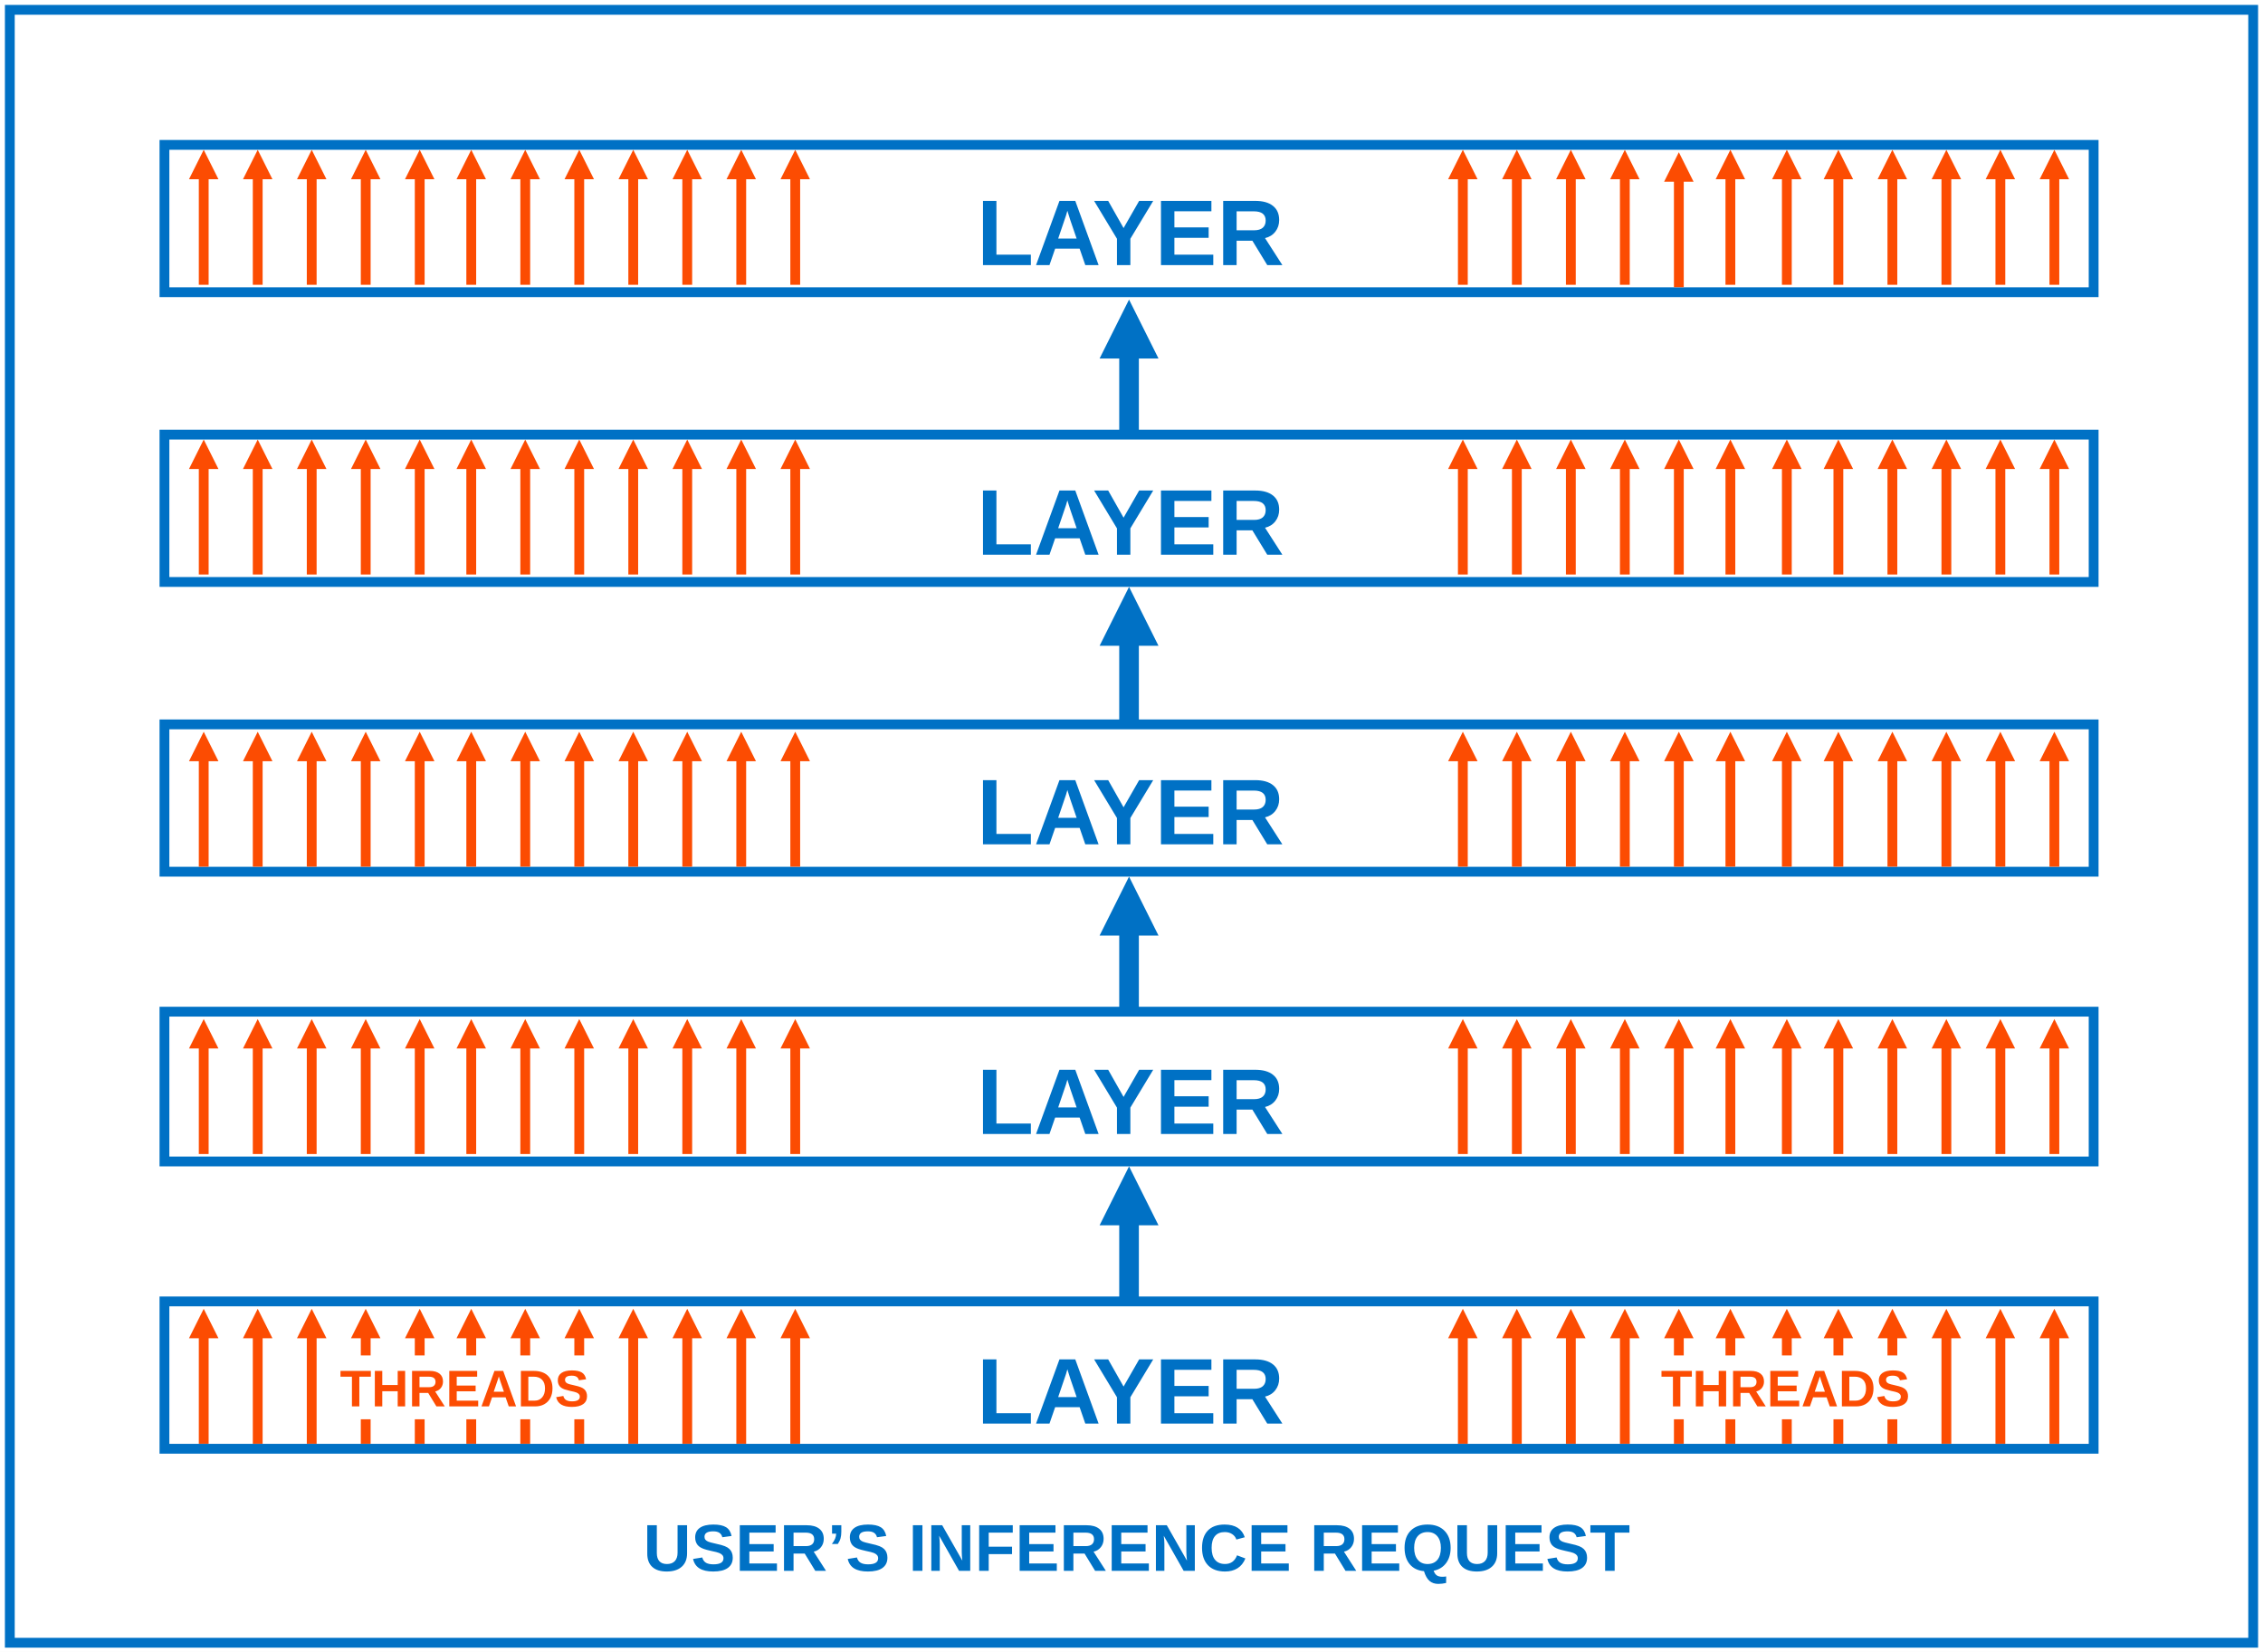
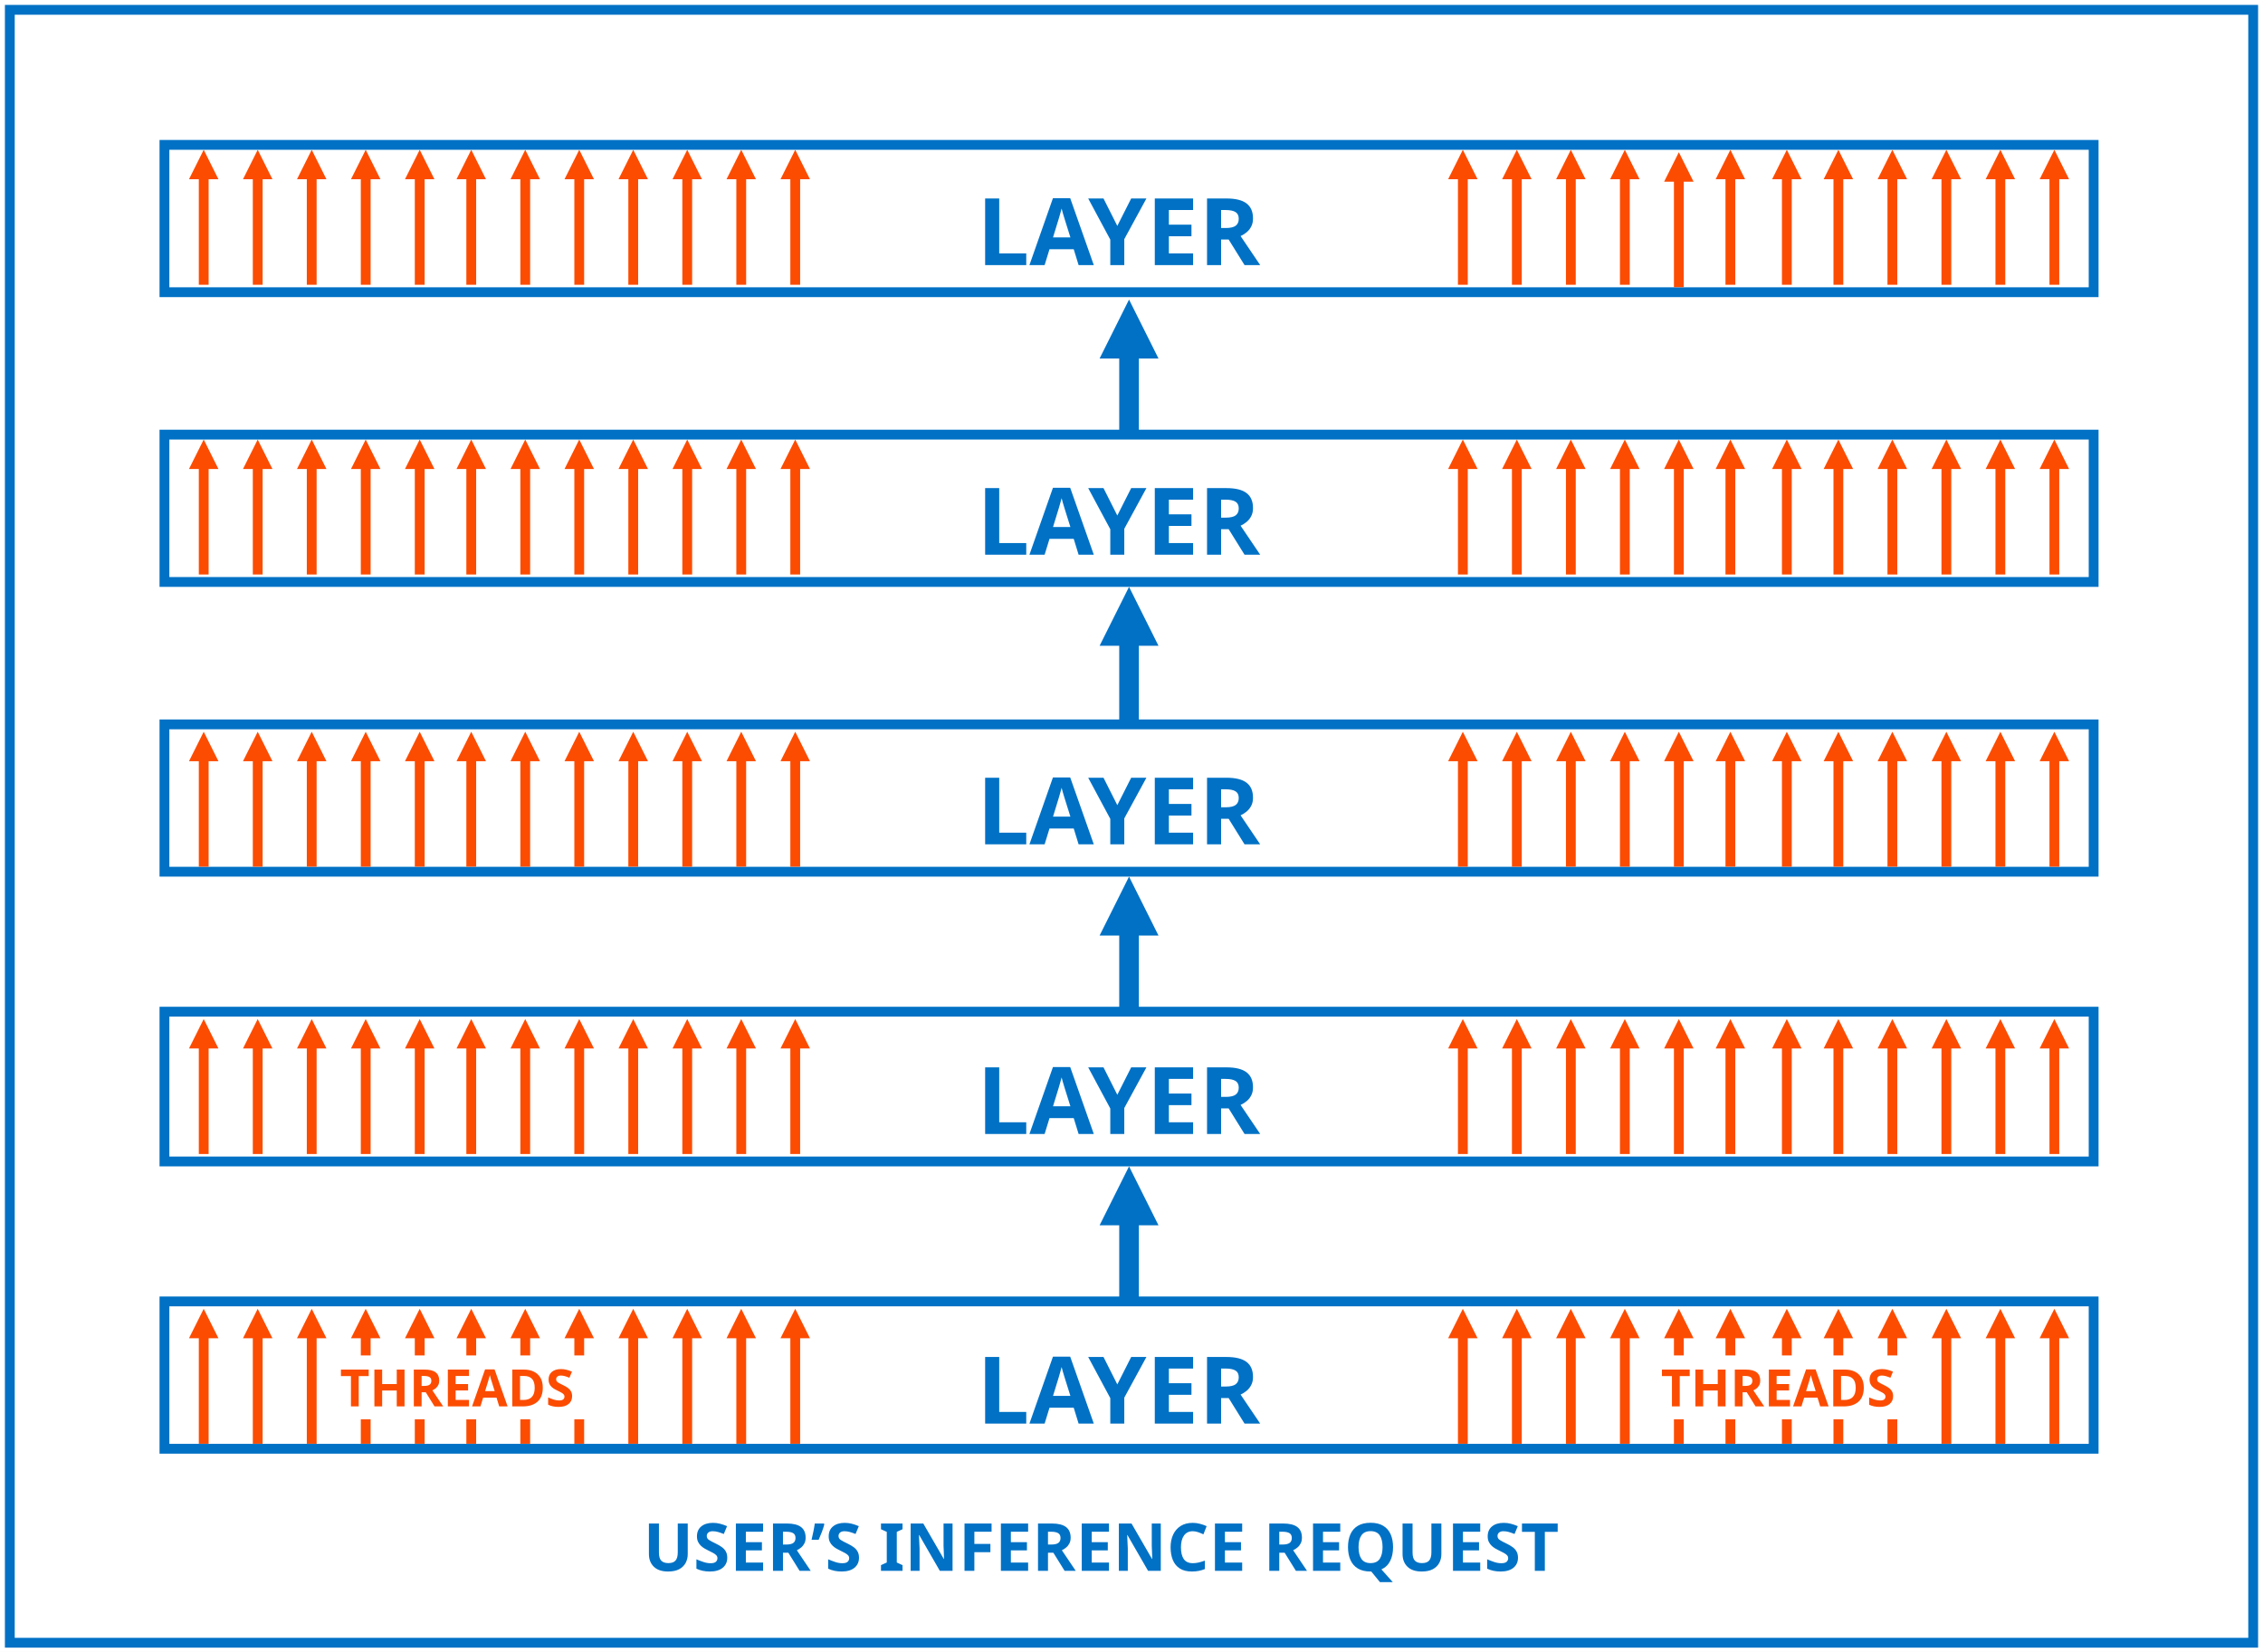
<svg xmlns="http://www.w3.org/2000/svg" width="922" height="673" overflow="hidden">
  <defs>
    <clipPath id="clip0">
      <rect x="0" y="0" width="922" height="673" />
    </clipPath>
  </defs>
  <g clip-path="url(#clip0)">
    <rect x="0" y="0" width="922" height="673.288" fill="#FFFFFF" />
-     <text fill="#0071C5" font-family="Arial,Arial_MSFontService,sans-serif" font-weight="700" font-size="27" transform="matrix(1 0 0 1.00043 262.091 640)">USER’S INFERENCE REQUEST</text>
+     <text fill="#0071C5" font-family="IntelOneDisplay-Regular,IntelOne Display,sans-serif" font-weight="700" font-size="27" transform="matrix(1 0 0 1.00043 262.091 640)">USER’S INFERENCE REQUEST</text>
    <path d="M2-3.81878e-06 2 44.967-2 44.967-2 3.81878e-06ZM5.999 42.967 0 54.965-5.999 42.967Z" fill="#FC4C02" transform="matrix(1 0 0 -1.00043 324 588.217)" />
    <path d="M2-3.81878e-06 2 44.967-2 44.967-2 3.81878e-06ZM5.999 42.967 0 54.965-5.999 42.967Z" fill="#FC4C02" transform="matrix(1 0 0 -1.00043 302 588.217)" />
    <path d="M2-3.81878e-06 2 44.967-2 44.967-2 3.81878e-06ZM5.999 42.967 0 54.965-5.999 42.967Z" fill="#FC4C02" transform="matrix(1 0 0 -1.00043 280 588.217)" />
    <path d="M2-3.81878e-06 2 44.967-2 44.967-2 3.81878e-06ZM5.999 42.967 0 54.965-5.999 42.967Z" fill="#FC4C02" transform="matrix(1 0 0 -1.00043 258 588.217)" />
    <path d="M2-3.81879e-06 2 44.966-2 44.966-2 3.81879e-06ZM5.999 42.967 0 54.965-5.999 42.967Z" fill="#FC4C02" transform="matrix(1 0 0 -1.00043 236 588.217)" />
    <path d="M2-3.81879e-06 2 44.966-2 44.966-2 3.81879e-06ZM5.999 42.967 0 54.965-5.999 42.967Z" fill="#FC4C02" transform="matrix(1 0 0 -1.00043 214 588.217)" />
    <path d="M2-3.81879e-06 2 44.966-2 44.966-2 3.81879e-06ZM5.999 42.967 0 54.965-5.999 42.967Z" fill="#FC4C02" transform="matrix(1 0 0 -1.00043 192 588.217)" />
    <path d="M2-3.81879e-06 2 44.966-2 44.966-2 3.81879e-06ZM5.999 42.967 0 54.965-5.999 42.967Z" fill="#FC4C02" transform="matrix(1 0 0 -1.00043 171 588.217)" />
    <path d="M2-3.81878e-06 2 44.967-2 44.967-2 3.81878e-06ZM5.999 42.967 0 54.965-5.999 42.967Z" fill="#FC4C02" transform="matrix(1 0 0 -1.00043 149 588.217)" />
    <path d="M2-3.81878e-06 2 44.967-2 44.967-2 3.81878e-06ZM5.999 42.967 0 54.965-5.999 42.967Z" fill="#FC4C02" transform="matrix(1 0 0 -1.00043 127 588.217)" />
    <path d="M2-3.81878e-06 2 44.967-2 44.967-2 3.81878e-06ZM5.999 42.967 0 54.965-5.999 42.967Z" fill="#FC4C02" transform="matrix(1 0 0 -1.00043 105 588.217)" />
    <path d="M2-3.81878e-06 2 44.967-2 44.967-2 3.81878e-06ZM5.999 42.967 0 54.965-5.999 42.967Z" fill="#FC4C02" transform="matrix(1 0 0 -1.00043 83 588.217)" />
    <path d="M2-3.81878e-06 2 44.967-2 44.967-2 3.81878e-06ZM5.999 42.967 0 54.965-5.999 42.967Z" fill="#FC4C02" transform="matrix(1 0 0 -1.00043 837 588.217)" />
    <path d="M2-3.81878e-06 2 44.967-2 44.967-2 3.81878e-06ZM5.999 42.967 0 54.965-5.999 42.967Z" fill="#FC4C02" transform="matrix(1 0 0 -1.00043 815 588.217)" />
    <path d="M2-3.81878e-06 2 44.967-2 44.967-2 3.81878e-06ZM5.999 42.967 0 54.965-5.999 42.967Z" fill="#FC4C02" transform="matrix(1 0 0 -1.00043 793 588.217)" />
    <path d="M2-3.81878e-06 2 44.967-2 44.967-2 3.81878e-06ZM5.999 42.967 0 54.965-5.999 42.967Z" fill="#FC4C02" transform="matrix(1 0 0 -1.00043 771 588.217)" />
    <path d="M2-3.81879e-06 2 44.966-2 44.966-2 3.81879e-06ZM5.999 42.967 0 54.965-5.999 42.967Z" fill="#FC4C02" transform="matrix(1 0 0 -1.00043 749 588.217)" />
    <path d="M2-3.81879e-06 2 44.966-2 44.966-2 3.81879e-06ZM5.999 42.967 0 54.965-5.999 42.967Z" fill="#FC4C02" transform="matrix(1 0 0 -1.00043 728 588.217)" />
    <path d="M2-3.81879e-06 2 44.966-2 44.966-2 3.81879e-06ZM5.999 42.967 0 54.965-5.999 42.967Z" fill="#FC4C02" transform="matrix(1 0 0 -1.00043 705 588.217)" />
    <path d="M2-3.81879e-06 2 44.966-2 44.966-2 3.81879e-06ZM5.999 42.967 0 54.965-5.999 42.967Z" fill="#FC4C02" transform="matrix(1 0 0 -1.00043 684 588.217)" />
    <path d="M2-3.81878e-06 2 44.967-2 44.967-2 3.81878e-06ZM5.999 42.967 0 54.965-5.999 42.967Z" fill="#FC4C02" transform="matrix(1 0 0 -1.00043 662 588.217)" />
    <path d="M2-3.81878e-06 2 44.967-2 44.967-2 3.81878e-06ZM5.999 42.967 0 54.965-5.999 42.967Z" fill="#FC4C02" transform="matrix(1 0 0 -1.00043 640 588.217)" />
    <path d="M2-3.81878e-06 2 44.967-2 44.967-2 3.81878e-06ZM5.999 42.967 0 54.965-5.999 42.967Z" fill="#FC4C02" transform="matrix(1 0 0 -1.00043 618 588.217)" />
    <path d="M2-3.81878e-06 2 44.967-2 44.967-2 3.81878e-06ZM5.999 42.967 0 54.965-5.999 42.967Z" fill="#FC4C02" transform="matrix(1 0 0 -1.00043 596 588.217)" />
    <path d="M2-3.81878e-06 2 44.967-2 44.967-2 3.81878e-06ZM5.999 42.967 0 54.965-5.999 42.967Z" fill="#FC4C02" transform="matrix(1 0 0 -1.00043 324 234.065)" />
    <path d="M2-3.81878e-06 2 44.967-2 44.967-2 3.81878e-06ZM5.999 42.967 0 54.965-5.999 42.967Z" fill="#FC4C02" transform="matrix(1 0 0 -1.00043 302 234.065)" />
    <path d="M2-3.81878e-06 2 44.967-2 44.967-2 3.81878e-06ZM5.999 42.967 0 54.965-5.999 42.967Z" fill="#FC4C02" transform="matrix(1 0 0 -1.00043 280 234.065)" />
    <path d="M2-3.81878e-06 2 44.967-2 44.967-2 3.81878e-06ZM5.999 42.967 0 54.965-5.999 42.967Z" fill="#FC4C02" transform="matrix(1 0 0 -1.00043 258 234.065)" />
    <path d="M2-3.81879e-06 2 44.966-2 44.966-2 3.81879e-06ZM5.999 42.967 0 54.965-5.999 42.967Z" fill="#FC4C02" transform="matrix(1 0 0 -1.00043 236 234.065)" />
    <path d="M2-3.81879e-06 2 44.966-2 44.966-2 3.81879e-06ZM5.999 42.967 0 54.965-5.999 42.967Z" fill="#FC4C02" transform="matrix(1 0 0 -1.00043 214 234.065)" />
    <path d="M2-3.81879e-06 2 44.966-2 44.966-2 3.81879e-06ZM5.999 42.967 0 54.965-5.999 42.967Z" fill="#FC4C02" transform="matrix(1 0 0 -1.00043 192 234.065)" />
    <path d="M2-3.81879e-06 2 44.966-2 44.966-2 3.81879e-06ZM5.999 42.967 0 54.965-5.999 42.967Z" fill="#FC4C02" transform="matrix(1 0 0 -1.00043 171 234.065)" />
    <path d="M2-3.81878e-06 2 44.967-2 44.967-2 3.81878e-06ZM5.999 42.967 0 54.965-5.999 42.967Z" fill="#FC4C02" transform="matrix(1 0 0 -1.00043 149 234.065)" />
    <path d="M2-3.81878e-06 2 44.967-2 44.967-2 3.81878e-06ZM5.999 42.967 0 54.965-5.999 42.967Z" fill="#FC4C02" transform="matrix(1 0 0 -1.00043 127 234.065)" />
    <path d="M2-3.81878e-06 2 44.967-2 44.967-2 3.81878e-06ZM5.999 42.967 0 54.965-5.999 42.967Z" fill="#FC4C02" transform="matrix(1 0 0 -1.00043 105 234.065)" />
    <path d="M2-3.81878e-06 2 44.967-2 44.967-2 3.81878e-06ZM5.999 42.967 0 54.965-5.999 42.967Z" fill="#FC4C02" transform="matrix(1 0 0 -1.00043 83 234.065)" />
    <path d="M2-3.81878e-06 2 44.967-2 44.967-2 3.81878e-06ZM5.999 42.967 0 54.965-5.999 42.967Z" fill="#FC4C02" transform="matrix(1 0 0 -1.00043 837 234.065)" />
    <path d="M2-3.81878e-06 2 44.967-2 44.967-2 3.81878e-06ZM5.999 42.967 0 54.965-5.999 42.967Z" fill="#FC4C02" transform="matrix(1 0 0 -1.00043 815 234.065)" />
    <path d="M2-3.81878e-06 2 44.967-2 44.967-2 3.81878e-06ZM5.999 42.967 0 54.965-5.999 42.967Z" fill="#FC4C02" transform="matrix(1 0 0 -1.00043 793 234.065)" />
    <path d="M2-3.81878e-06 2 44.967-2 44.967-2 3.81878e-06ZM5.999 42.967 0 54.965-5.999 42.967Z" fill="#FC4C02" transform="matrix(1 0 0 -1.00043 771 234.065)" />
    <path d="M2-3.81879e-06 2 44.966-2 44.966-2 3.81879e-06ZM5.999 42.967 0 54.965-5.999 42.967Z" fill="#FC4C02" transform="matrix(1 0 0 -1.00043 749 234.065)" />
    <path d="M2-3.81879e-06 2 44.966-2 44.966-2 3.81879e-06ZM5.999 42.967 0 54.965-5.999 42.967Z" fill="#FC4C02" transform="matrix(1 0 0 -1.00043 728 234.065)" />
    <path d="M2-3.81879e-06 2 44.966-2 44.966-2 3.81879e-06ZM5.999 42.967 0 54.965-5.999 42.967Z" fill="#FC4C02" transform="matrix(1 0 0 -1.00043 705 234.065)" />
    <path d="M2-3.81879e-06 2 44.966-2 44.966-2 3.81879e-06ZM5.999 42.967 0 54.965-5.999 42.967Z" fill="#FC4C02" transform="matrix(1 0 0 -1.00043 684 234.065)" />
    <path d="M2-3.81878e-06 2 44.967-2 44.967-2 3.81878e-06ZM5.999 42.967 0 54.965-5.999 42.967Z" fill="#FC4C02" transform="matrix(1 0 0 -1.00043 662 234.065)" />
    <path d="M2-3.81878e-06 2 44.967-2 44.967-2 3.81878e-06ZM5.999 42.967 0 54.965-5.999 42.967Z" fill="#FC4C02" transform="matrix(1 0 0 -1.00043 640 234.065)" />
    <path d="M2-3.81878e-06 2 44.967-2 44.967-2 3.81878e-06ZM5.999 42.967 0 54.965-5.999 42.967Z" fill="#FC4C02" transform="matrix(1 0 0 -1.00043 618 234.065)" />
    <path d="M2-3.81878e-06 2 44.967-2 44.967-2 3.81878e-06ZM5.999 42.967 0 54.965-5.999 42.967Z" fill="#FC4C02" transform="matrix(1 0 0 -1.00043 596 234.065)" />
    <rect x="67" y="530.227" width="786" height="60.026" stroke="#0071C5" stroke-width="3.999" stroke-miterlimit="8" fill="none" />
-     <text fill="#0071C5" font-family="Arial,Arial_MSFontService,sans-serif" font-weight="700" font-size="38" transform="matrix(1 0 0 1.00043 397.949 580)">LAYER</text>
+     <text fill="#0071C5" font-family="IntelOneDisplay-Regular,IntelOne Display,sans-serif" font-weight="700" font-size="38" transform="matrix(1 0 0 1.00043 397.949 580)">LAYER</text>
    <path d="M3.999-7.63756e-06 3.999 34.968-3.999 34.968-3.999 7.63756e-06ZM11.998 30.969 0 54.965-11.998 30.969Z" fill="#0071C5" transform="matrix(1 0 0 -1.00043 460 530.192)" />
    <rect x="67" y="412.177" width="786" height="61.026" stroke="#0071C5" stroke-width="3.999" stroke-miterlimit="8" fill="none" />
-     <text fill="#0071C5" font-family="Arial,Arial_MSFontService,sans-serif" font-weight="700" font-size="38" transform="matrix(1 0 0 1.00043 397.949 462)">LAYER</text>
+     <text fill="#0071C5" font-family="IntelOneDisplay-Regular,IntelOne Display,sans-serif" font-weight="700" font-size="38" transform="matrix(1 0 0 1.00043 397.949 462)">LAYER</text>
    <path d="M3.999-7.63756e-06 3.999 34.968-3.999 34.968-3.999 7.63756e-06ZM11.998 30.969 0 54.965-11.998 30.969Z" fill="#0071C5" transform="matrix(1 0 0 -1.00043 460 412.141)" />
    <rect x="67" y="295.126" width="786" height="60.026" stroke="#0071C5" stroke-width="3.999" stroke-miterlimit="8" fill="none" />
-     <text fill="#0071C5" font-family="Arial,Arial_MSFontService,sans-serif" font-weight="700" font-size="38" transform="matrix(1 0 0 1.00043 397.949 344)">LAYER</text>
+     <text fill="#0071C5" font-family="IntelOneDisplay-Regular,IntelOne Display,sans-serif" font-weight="700" font-size="38" transform="matrix(1 0 0 1.00043 397.949 344)">LAYER</text>
    <path d="M3.999-7.63756e-06 3.999 34.968-3.999 34.968-3.999 7.63756e-06ZM11.998 30.969 0 54.965-11.998 30.969Z" fill="#0071C5" transform="matrix(1 0 0 -1.00043 460 294.091)" />
    <rect x="67" y="177.076" width="786" height="60.026" stroke="#0071C5" stroke-width="3.999" stroke-miterlimit="8" fill="none" />
-     <text fill="#0071C5" font-family="Arial,Arial_MSFontService,sans-serif" font-weight="700" font-size="38" transform="matrix(1 0 0 1.00043 397.949 226)">LAYER</text>
+     <text fill="#0071C5" font-family="IntelOneDisplay-Regular,IntelOne Display,sans-serif" font-weight="700" font-size="38" transform="matrix(1 0 0 1.00043 397.949 226)">LAYER</text>
    <path d="M3.999-7.63756e-06 3.999 34.968-3.999 34.968-3.999 7.63756e-06ZM11.998 30.969 0 54.965-11.998 30.969Z" fill="#0071C5" transform="matrix(1 0 0 -1.00043 460 177.04)" />
    <rect x="67" y="59.025" width="786" height="60.026" stroke="#0071C5" stroke-width="3.999" stroke-miterlimit="8" fill="none" />
-     <text fill="#0071C5" font-family="Arial,Arial_MSFontService,sans-serif" font-weight="700" font-size="38" transform="matrix(1 0 0 1.00043 397.949 108)">LAYER</text>
+     <text fill="#0071C5" font-family="IntelOneDisplay-Regular,IntelOne Display,sans-serif" font-weight="700" font-size="38" transform="matrix(1 0 0 1.00043 397.949 108)">LAYER</text>
    <path d="M2-3.81878e-06 2 44.967-2 44.967-2 3.81878e-06ZM5.999 42.967 0 54.965-5.999 42.967Z" fill="#FC4C02" transform="matrix(1 0 0 -1.00043 324 353.116)" />
    <path d="M2-3.81878e-06 2 44.967-2 44.967-2 3.81878e-06ZM5.999 42.967 0 54.965-5.999 42.967Z" fill="#FC4C02" transform="matrix(1 0 0 -1.00043 302 353.116)" />
    <path d="M2-3.81878e-06 2 44.967-2 44.967-2 3.81878e-06ZM5.999 42.967 0 54.965-5.999 42.967Z" fill="#FC4C02" transform="matrix(1 0 0 -1.00043 280 353.116)" />
    <path d="M2-3.81878e-06 2 44.967-2 44.967-2 3.81878e-06ZM5.999 42.967 0 54.965-5.999 42.967Z" fill="#FC4C02" transform="matrix(1 0 0 -1.00043 258 353.116)" />
    <path d="M2-3.81879e-06 2 44.966-2 44.966-2 3.81879e-06ZM5.999 42.967 0 54.965-5.999 42.967Z" fill="#FC4C02" transform="matrix(1 0 0 -1.00043 236 353.116)" />
    <path d="M2-3.81879e-06 2 44.966-2 44.966-2 3.81879e-06ZM5.999 42.967 0 54.965-5.999 42.967Z" fill="#FC4C02" transform="matrix(1 0 0 -1.00043 214 353.116)" />
    <path d="M2-3.81879e-06 2 44.966-2 44.966-2 3.81879e-06ZM5.999 42.967 0 54.965-5.999 42.967Z" fill="#FC4C02" transform="matrix(1 0 0 -1.00043 192 353.116)" />
    <path d="M2-3.81879e-06 2 44.966-2 44.966-2 3.81879e-06ZM5.999 42.967 0 54.965-5.999 42.967Z" fill="#FC4C02" transform="matrix(1 0 0 -1.00043 171 353.116)" />
    <path d="M2-3.81878e-06 2 44.967-2 44.967-2 3.81878e-06ZM5.999 42.967 0 54.965-5.999 42.967Z" fill="#FC4C02" transform="matrix(1 0 0 -1.00043 149 353.116)" />
    <path d="M2-3.81878e-06 2 44.967-2 44.967-2 3.81878e-06ZM5.999 42.967 0 54.965-5.999 42.967Z" fill="#FC4C02" transform="matrix(1 0 0 -1.00043 127 353.116)" />
    <path d="M2-3.81878e-06 2 44.967-2 44.967-2 3.81878e-06ZM5.999 42.967 0 54.965-5.999 42.967Z" fill="#FC4C02" transform="matrix(1 0 0 -1.00043 105 353.116)" />
    <path d="M2-3.81878e-06 2 44.967-2 44.967-2 3.81878e-06ZM5.999 42.967 0 54.965-5.999 42.967Z" fill="#FC4C02" transform="matrix(1 0 0 -1.00043 83 353.116)" />
    <path d="M2-3.81878e-06 2 44.967-2 44.967-2 3.81878e-06ZM5.999 42.967 0 54.965-5.999 42.967Z" fill="#FC4C02" transform="matrix(1 0 0 -1.00043 837 353.116)" />
    <path d="M2-3.81878e-06 2 44.967-2 44.967-2 3.81878e-06ZM5.999 42.967 0 54.965-5.999 42.967Z" fill="#FC4C02" transform="matrix(1 0 0 -1.00043 815 353.116)" />
    <path d="M2-3.81878e-06 2 44.967-2 44.967-2 3.81878e-06ZM5.999 42.967 0 54.965-5.999 42.967Z" fill="#FC4C02" transform="matrix(1 0 0 -1.00043 793 353.116)" />
    <path d="M2-3.81878e-06 2 44.967-2 44.967-2 3.81878e-06ZM5.999 42.967 0 54.965-5.999 42.967Z" fill="#FC4C02" transform="matrix(1 0 0 -1.00043 771 353.116)" />
    <path d="M2-3.81879e-06 2 44.966-2 44.966-2 3.81879e-06ZM5.999 42.967 0 54.965-5.999 42.967Z" fill="#FC4C02" transform="matrix(1 0 0 -1.00043 749 353.116)" />
    <path d="M2-3.81879e-06 2 44.966-2 44.966-2 3.81879e-06ZM5.999 42.967 0 54.965-5.999 42.967Z" fill="#FC4C02" transform="matrix(1 0 0 -1.00043 728 353.116)" />
    <path d="M2-3.81879e-06 2 44.966-2 44.966-2 3.81879e-06ZM5.999 42.967 0 54.965-5.999 42.967Z" fill="#FC4C02" transform="matrix(1 0 0 -1.00043 705 353.116)" />
    <path d="M2-3.81879e-06 2 44.966-2 44.966-2 3.81879e-06ZM5.999 42.967 0 54.965-5.999 42.967Z" fill="#FC4C02" transform="matrix(1 0 0 -1.00043 684 353.116)" />
    <path d="M2-3.81878e-06 2 44.967-2 44.967-2 3.81878e-06ZM5.999 42.967 0 54.965-5.999 42.967Z" fill="#FC4C02" transform="matrix(1 0 0 -1.00043 662 353.116)" />
    <path d="M2-3.81878e-06 2 44.967-2 44.967-2 3.81878e-06ZM5.999 42.967 0 54.965-5.999 42.967Z" fill="#FC4C02" transform="matrix(1 0 0 -1.00043 640 353.116)" />
    <path d="M2-3.81878e-06 2 44.967-2 44.967-2 3.81878e-06ZM5.999 42.967 0 54.965-5.999 42.967Z" fill="#FC4C02" transform="matrix(1 0 0 -1.00043 618 353.116)" />
    <path d="M2-3.81878e-06 2 44.967-2 44.967-2 3.81878e-06ZM5.999 42.967 0 54.965-5.999 42.967Z" fill="#FC4C02" transform="matrix(1 0 0 -1.00043 596 353.116)" />
    <path d="M2-3.81878e-06 2 44.967-2 44.967-2 3.81878e-06ZM5.999 42.967 0 54.965-5.999 42.967Z" fill="#FC4C02" transform="matrix(1 0 0 -1.00043 837 470.166)" />
    <path d="M2-3.81878e-06 2 44.967-2 44.967-2 3.81878e-06ZM5.999 42.967 0 54.965-5.999 42.967Z" fill="#FC4C02" transform="matrix(1 0 0 -1.00043 815 470.166)" />
    <path d="M2-3.81878e-06 2 44.967-2 44.967-2 3.81878e-06ZM5.999 42.967 0 54.965-5.999 42.967Z" fill="#FC4C02" transform="matrix(1 0 0 -1.00043 793 470.166)" />
    <path d="M2-3.81878e-06 2 44.967-2 44.967-2 3.81878e-06ZM5.999 42.967 0 54.965-5.999 42.967Z" fill="#FC4C02" transform="matrix(1 0 0 -1.00043 771 470.166)" />
    <path d="M2-3.81879e-06 2 44.966-2 44.966-2 3.81879e-06ZM5.999 42.967 0 54.965-5.999 42.967Z" fill="#FC4C02" transform="matrix(1 0 0 -1.00043 749 470.166)" />
    <path d="M2-3.81879e-06 2 44.966-2 44.966-2 3.81879e-06ZM5.999 42.967 0 54.965-5.999 42.967Z" fill="#FC4C02" transform="matrix(1 0 0 -1.00043 728 470.166)" />
    <path d="M2-3.81879e-06 2 44.966-2 44.966-2 3.81879e-06ZM5.999 42.967 0 54.965-5.999 42.967Z" fill="#FC4C02" transform="matrix(1 0 0 -1.00043 705 470.166)" />
    <path d="M2-3.81879e-06 2 44.966-2 44.966-2 3.81879e-06ZM5.999 42.967 0 54.965-5.999 42.967Z" fill="#FC4C02" transform="matrix(1 0 0 -1.00043 684 470.166)" />
    <path d="M2-3.81878e-06 2 44.967-2 44.967-2 3.81878e-06ZM5.999 42.967 0 54.965-5.999 42.967Z" fill="#FC4C02" transform="matrix(1 0 0 -1.00043 662 470.166)" />
    <path d="M2-3.81878e-06 2 44.967-2 44.967-2 3.81878e-06ZM5.999 42.967 0 54.965-5.999 42.967Z" fill="#FC4C02" transform="matrix(1 0 0 -1.00043 640 470.166)" />
    <path d="M2-3.81878e-06 2 44.967-2 44.967-2 3.81878e-06ZM5.999 42.967 0 54.965-5.999 42.967Z" fill="#FC4C02" transform="matrix(1 0 0 -1.00043 618 470.166)" />
    <path d="M2-3.81878e-06 2 44.967-2 44.967-2 3.81878e-06ZM5.999 42.967 0 54.965-5.999 42.967Z" fill="#FC4C02" transform="matrix(1 0 0 -1.00043 596 470.166)" />
    <path d="M2-3.81878e-06 2 44.967-2 44.967-2 3.81878e-06ZM5.999 42.967 0 54.965-5.999 42.967Z" fill="#FC4C02" transform="matrix(1 0 0 -1.00043 324 470.166)" />
    <path d="M2-3.81878e-06 2 44.967-2 44.967-2 3.81878e-06ZM5.999 42.967 0 54.965-5.999 42.967Z" fill="#FC4C02" transform="matrix(1 0 0 -1.00043 302 470.166)" />
    <path d="M2-3.81878e-06 2 44.967-2 44.967-2 3.81878e-06ZM5.999 42.967 0 54.965-5.999 42.967Z" fill="#FC4C02" transform="matrix(1 0 0 -1.00043 280 470.166)" />
    <path d="M2-3.81878e-06 2 44.967-2 44.967-2 3.81878e-06ZM5.999 42.967 0 54.965-5.999 42.967Z" fill="#FC4C02" transform="matrix(1 0 0 -1.00043 258 470.166)" />
    <path d="M2-3.81879e-06 2 44.966-2 44.966-2 3.81879e-06ZM5.999 42.967 0 54.965-5.999 42.967Z" fill="#FC4C02" transform="matrix(1 0 0 -1.00043 236 470.166)" />
    <path d="M2-3.81879e-06 2 44.966-2 44.966-2 3.81879e-06ZM5.999 42.967 0 54.965-5.999 42.967Z" fill="#FC4C02" transform="matrix(1 0 0 -1.00043 214 470.166)" />
    <path d="M2-3.81879e-06 2 44.966-2 44.966-2 3.81879e-06ZM5.999 42.967 0 54.965-5.999 42.967Z" fill="#FC4C02" transform="matrix(1 0 0 -1.00043 192 470.166)" />
    <path d="M2-3.81879e-06 2 44.966-2 44.966-2 3.81879e-06ZM5.999 42.967 0 54.965-5.999 42.967Z" fill="#FC4C02" transform="matrix(1 0 0 -1.00043 171 470.166)" />
    <path d="M2-3.81878e-06 2 44.967-2 44.967-2 3.81878e-06ZM5.999 42.967 0 54.965-5.999 42.967Z" fill="#FC4C02" transform="matrix(1 0 0 -1.00043 149 470.166)" />
    <path d="M2-3.81878e-06 2 44.967-2 44.967-2 3.81878e-06ZM5.999 42.967 0 54.965-5.999 42.967Z" fill="#FC4C02" transform="matrix(1 0 0 -1.00043 127 470.166)" />
    <path d="M2-3.81878e-06 2 44.967-2 44.967-2 3.81878e-06ZM5.999 42.967 0 54.965-5.999 42.967Z" fill="#FC4C02" transform="matrix(1 0 0 -1.00043 105 470.166)" />
    <path d="M2-3.81878e-06 2 44.967-2 44.967-2 3.81878e-06ZM5.999 42.967 0 54.965-5.999 42.967Z" fill="#FC4C02" transform="matrix(1 0 0 -1.00043 83 470.166)" />
    <path d="M2-3.81878e-06 2 44.967-2 44.967-2 3.81878e-06ZM5.999 42.967 0 54.965-5.999 42.967Z" fill="#FC4C02" transform="matrix(1 0 0 -1.00043 324 116.014)" />
    <path d="M2-3.81878e-06 2 44.967-2 44.967-2 3.81878e-06ZM5.999 42.967 0 54.965-5.999 42.967Z" fill="#FC4C02" transform="matrix(1 0 0 -1.00043 302 116.014)" />
    <path d="M2-3.81878e-06 2 44.967-2 44.967-2 3.81878e-06ZM5.999 42.967 0 54.965-5.999 42.967Z" fill="#FC4C02" transform="matrix(1 0 0 -1.00043 280 116.014)" />
    <path d="M2-3.81878e-06 2 44.967-2 44.967-2 3.81878e-06ZM5.999 42.967 0 54.965-5.999 42.967Z" fill="#FC4C02" transform="matrix(1 0 0 -1.00043 258 116.014)" />
    <path d="M2-3.81879e-06 2 44.966-2 44.966-2 3.81879e-06ZM5.999 42.967 0 54.965-5.999 42.967Z" fill="#FC4C02" transform="matrix(1 0 0 -1.00043 236 116.014)" />
    <path d="M2-3.81879e-06 2 44.966-2 44.966-2 3.81879e-06ZM5.999 42.967 0 54.965-5.999 42.967Z" fill="#FC4C02" transform="matrix(1 0 0 -1.00043 214 116.014)" />
    <path d="M2-3.81879e-06 2 44.966-2 44.966-2 3.81879e-06ZM5.999 42.967 0 54.965-5.999 42.967Z" fill="#FC4C02" transform="matrix(1 0 0 -1.00043 192 116.014)" />
    <path d="M2-3.81879e-06 2 44.966-2 44.966-2 3.81879e-06ZM5.999 42.967 0 54.965-5.999 42.967Z" fill="#FC4C02" transform="matrix(1 0 0 -1.00043 171 116.014)" />
    <path d="M2-3.81878e-06 2 44.967-2 44.967-2 3.81878e-06ZM5.999 42.967 0 54.965-5.999 42.967Z" fill="#FC4C02" transform="matrix(1 0 0 -1.00043 149 116.014)" />
    <path d="M2-3.81878e-06 2 44.967-2 44.967-2 3.81878e-06ZM5.999 42.967 0 54.965-5.999 42.967Z" fill="#FC4C02" transform="matrix(1 0 0 -1.00043 127 116.014)" />
    <path d="M2-3.81878e-06 2 44.967-2 44.967-2 3.81878e-06ZM5.999 42.967 0 54.965-5.999 42.967Z" fill="#FC4C02" transform="matrix(1 0 0 -1.00043 105 116.014)" />
    <path d="M2-3.81878e-06 2 44.967-2 44.967-2 3.81878e-06ZM5.999 42.967 0 54.965-5.999 42.967Z" fill="#FC4C02" transform="matrix(1 0 0 -1.00043 83 116.014)" />
    <path d="M2-3.81878e-06 2 44.967-2 44.967-2 3.81878e-06ZM5.999 42.967 0 54.965-5.999 42.967Z" fill="#FC4C02" transform="matrix(1 0 0 -1.00043 837 116.014)" />
    <path d="M2-3.81878e-06 2 44.967-2 44.967-2 3.81878e-06ZM5.999 42.967 0 54.965-5.999 42.967Z" fill="#FC4C02" transform="matrix(1 0 0 -1.00043 815 116.014)" />
    <path d="M2-3.81878e-06 2 44.967-2 44.967-2 3.81878e-06ZM5.999 42.967 0 54.965-5.999 42.967Z" fill="#FC4C02" transform="matrix(1 0 0 -1.00043 793 116.014)" />
    <path d="M2-3.81878e-06 2 44.967-2 44.967-2 3.81878e-06ZM5.999 42.967 0 54.965-5.999 42.967Z" fill="#FC4C02" transform="matrix(1 0 0 -1.00043 771 116.014)" />
    <path d="M2-3.81879e-06 2 44.966-2 44.966-2 3.81879e-06ZM5.999 42.967 0 54.965-5.999 42.967Z" fill="#FC4C02" transform="matrix(1 0 0 -1.00043 749 116.014)" />
    <path d="M2-3.81879e-06 2 44.966-2 44.966-2 3.81879e-06ZM5.999 42.967 0 54.965-5.999 42.967Z" fill="#FC4C02" transform="matrix(1 0 0 -1.00043 728 116.014)" />
    <path d="M2-3.81879e-06 2 44.966-2 44.966-2 3.81879e-06ZM5.999 42.967 0 54.965-5.999 42.967Z" fill="#FC4C02" transform="matrix(1 0 0 -1.00043 705 116.014)" />
    <path d="M2-3.81879e-06 2 44.966-2 44.966-2 3.81879e-06ZM5.999 42.967 0 54.965-5.999 42.967Z" fill="#FC4C02" transform="matrix(1 0 0 -1.00043 684 117.015)" />
    <path d="M2-3.81878e-06 2 44.967-2 44.967-2 3.81878e-06ZM5.999 42.967 0 54.965-5.999 42.967Z" fill="#FC4C02" transform="matrix(1 0 0 -1.00043 662 116.014)" />
    <path d="M2-3.81878e-06 2 44.967-2 44.967-2 3.81878e-06ZM5.999 42.967 0 54.965-5.999 42.967Z" fill="#FC4C02" transform="matrix(1 0 0 -1.00043 640 116.014)" />
    <path d="M2-3.81878e-06 2 44.967-2 44.967-2 3.81878e-06ZM5.999 42.967 0 54.965-5.999 42.967Z" fill="#FC4C02" transform="matrix(1 0 0 -1.00043 618 116.014)" />
    <path d="M2-3.81878e-06 2 44.967-2 44.967-2 3.81878e-06ZM5.999 42.967 0 54.965-5.999 42.967Z" fill="#FC4C02" transform="matrix(1 0 0 -1.00043 596 116.014)" />
    <rect x="4" y="4.002" width="914" height="665.285" stroke="#0071C5" stroke-width="3.999" stroke-miterlimit="8" fill="none" />
    <rect x="135" y="552.237" width="111" height="26.011" fill="#FFFFFF" />
-     <text fill="#FC4C02" font-family="Arial,Arial_MSFontService,sans-serif" font-weight="700" font-size="21" transform="matrix(1 0 0 1.00043 138.483 573)">THREADS</text>
+     <text fill="#FC4C02" font-family="IntelOneDisplay-Regular,IntelOne Display,sans-serif" font-weight="700" font-size="21" transform="matrix(1 0 0 1.00043 138.483 573)">THREADS</text>
    <rect x="673" y="552.237" width="111" height="26.011" fill="#FFFFFF" />
-     <text fill="#FC4C02" font-family="Arial,Arial_MSFontService,sans-serif" font-weight="700" font-size="21" transform="matrix(1 0 0 1.00043 676.693 573)">THREADS</text>
+     <text fill="#FC4C02" font-family="IntelOneDisplay-Regular,IntelOne Display,sans-serif" font-weight="700" font-size="21" transform="matrix(1 0 0 1.00043 676.693 573)">THREADS</text>
  </g>
</svg>
